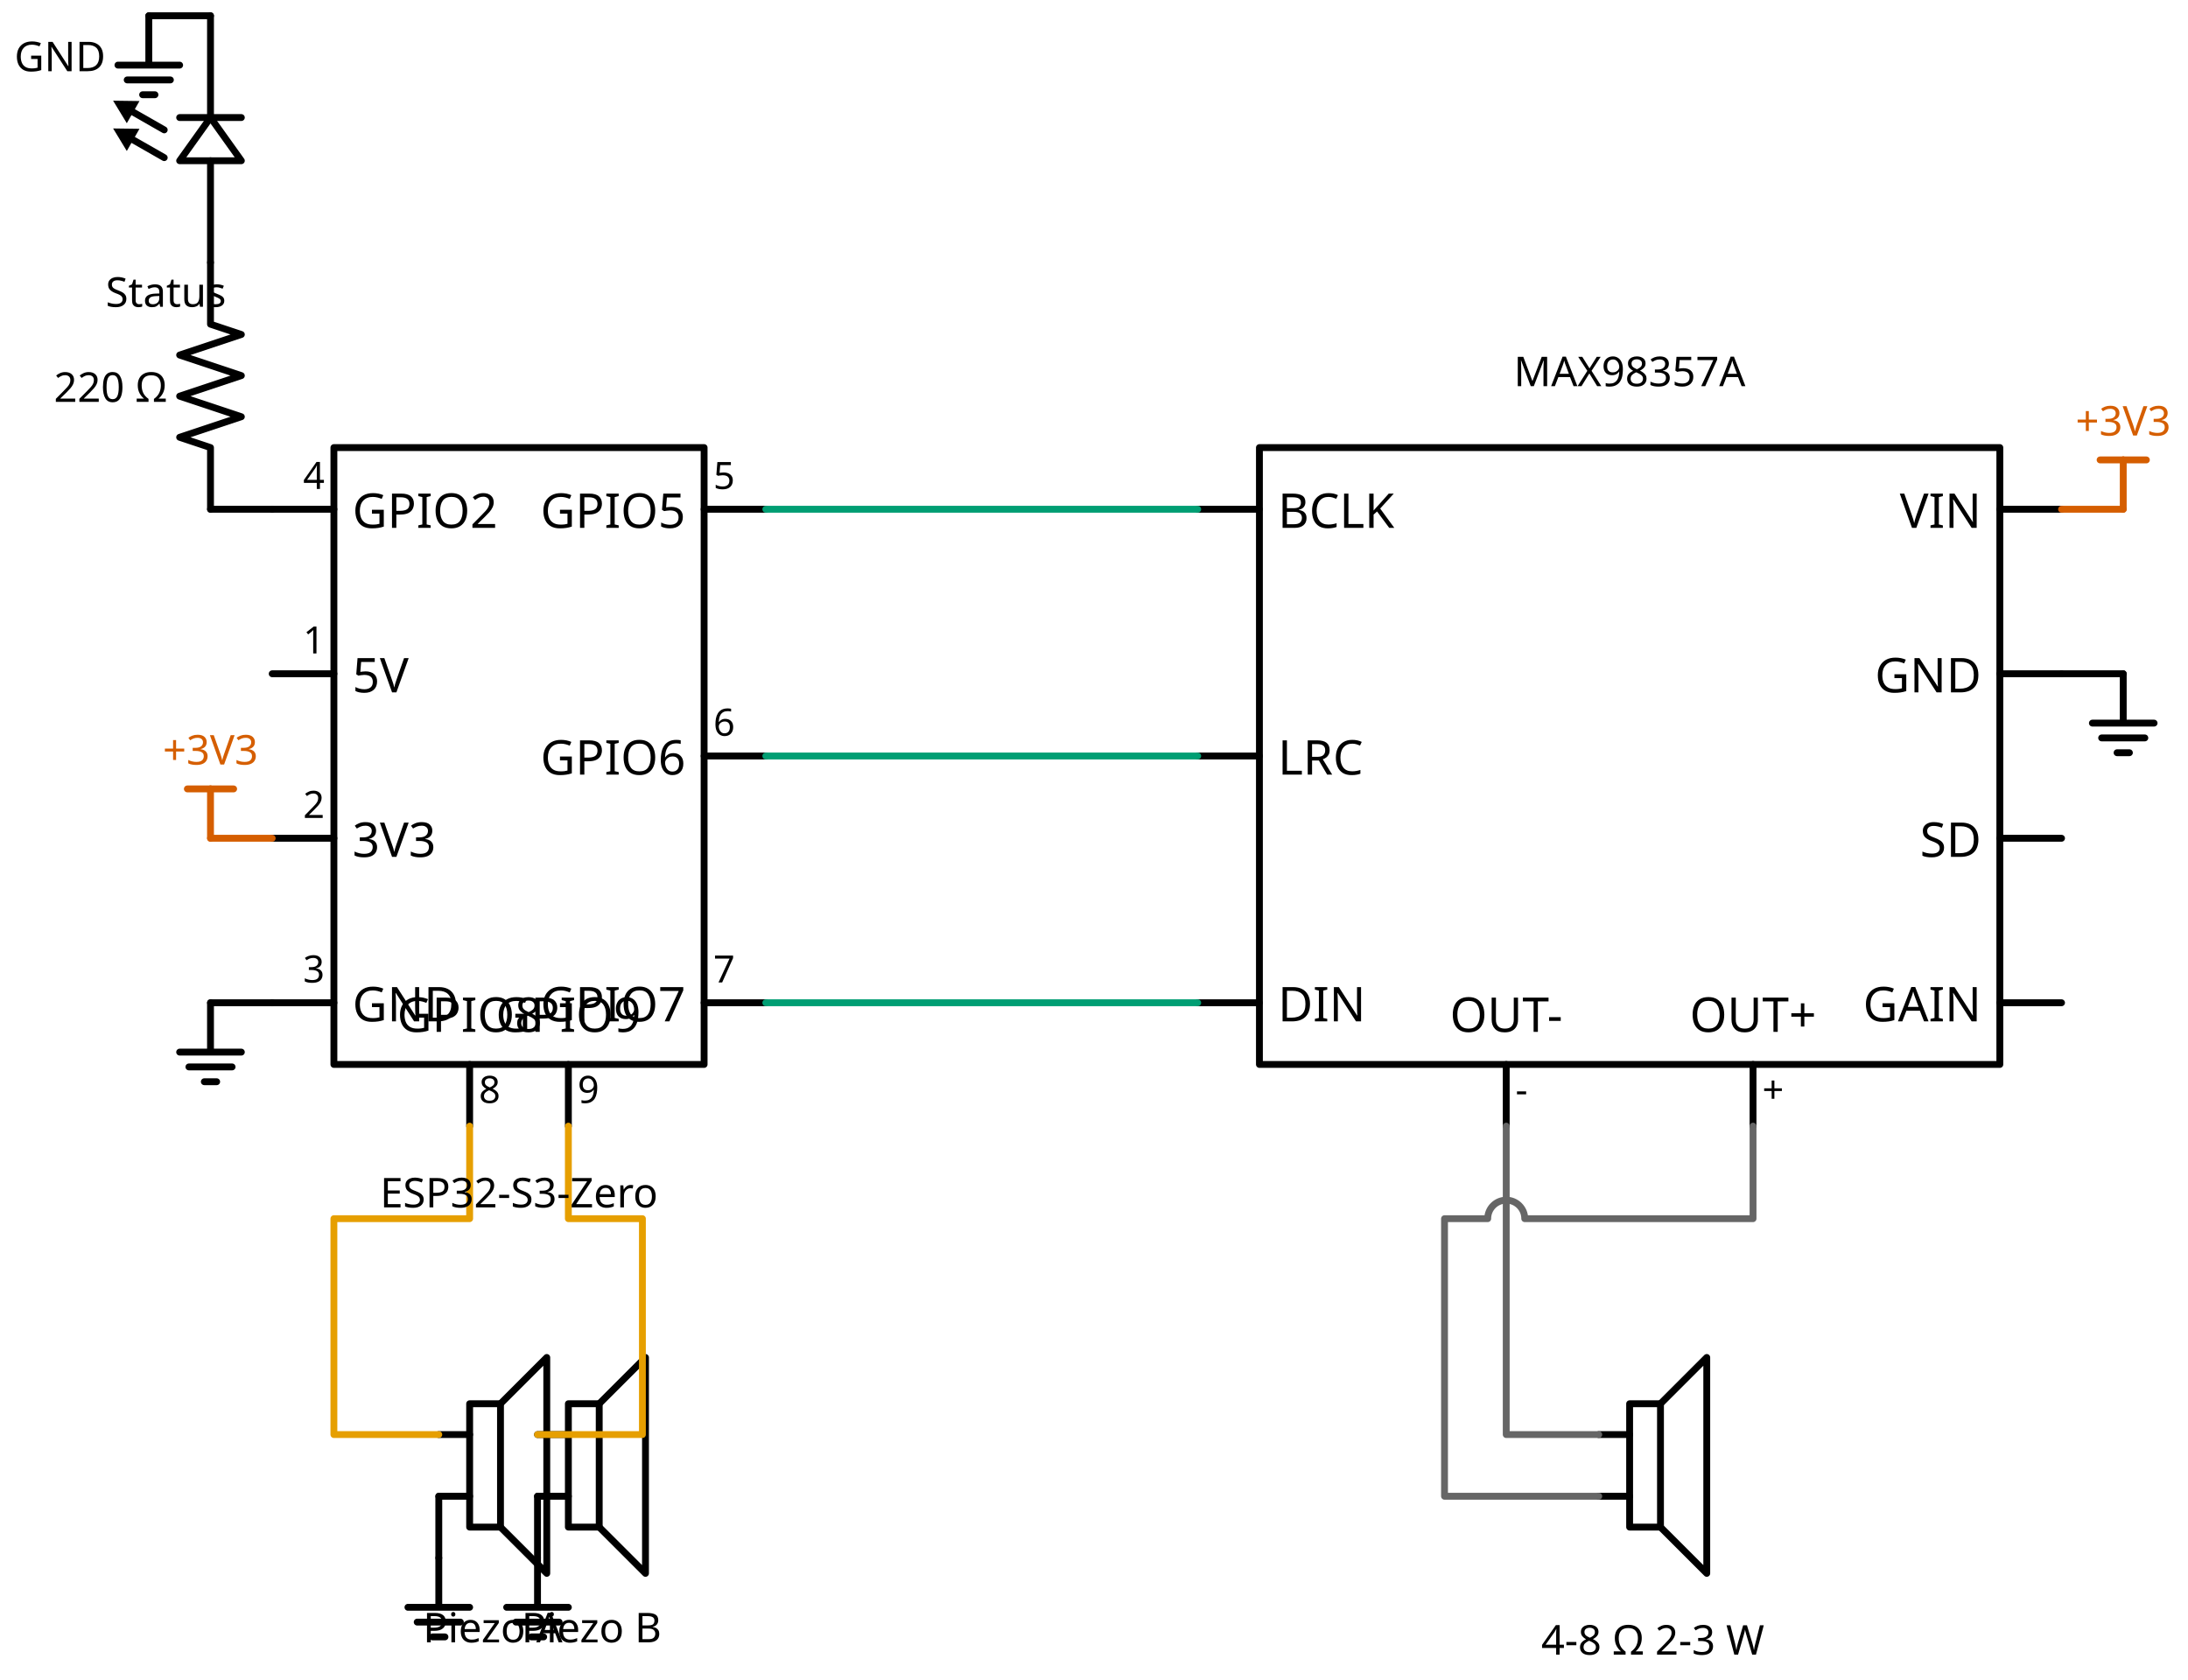
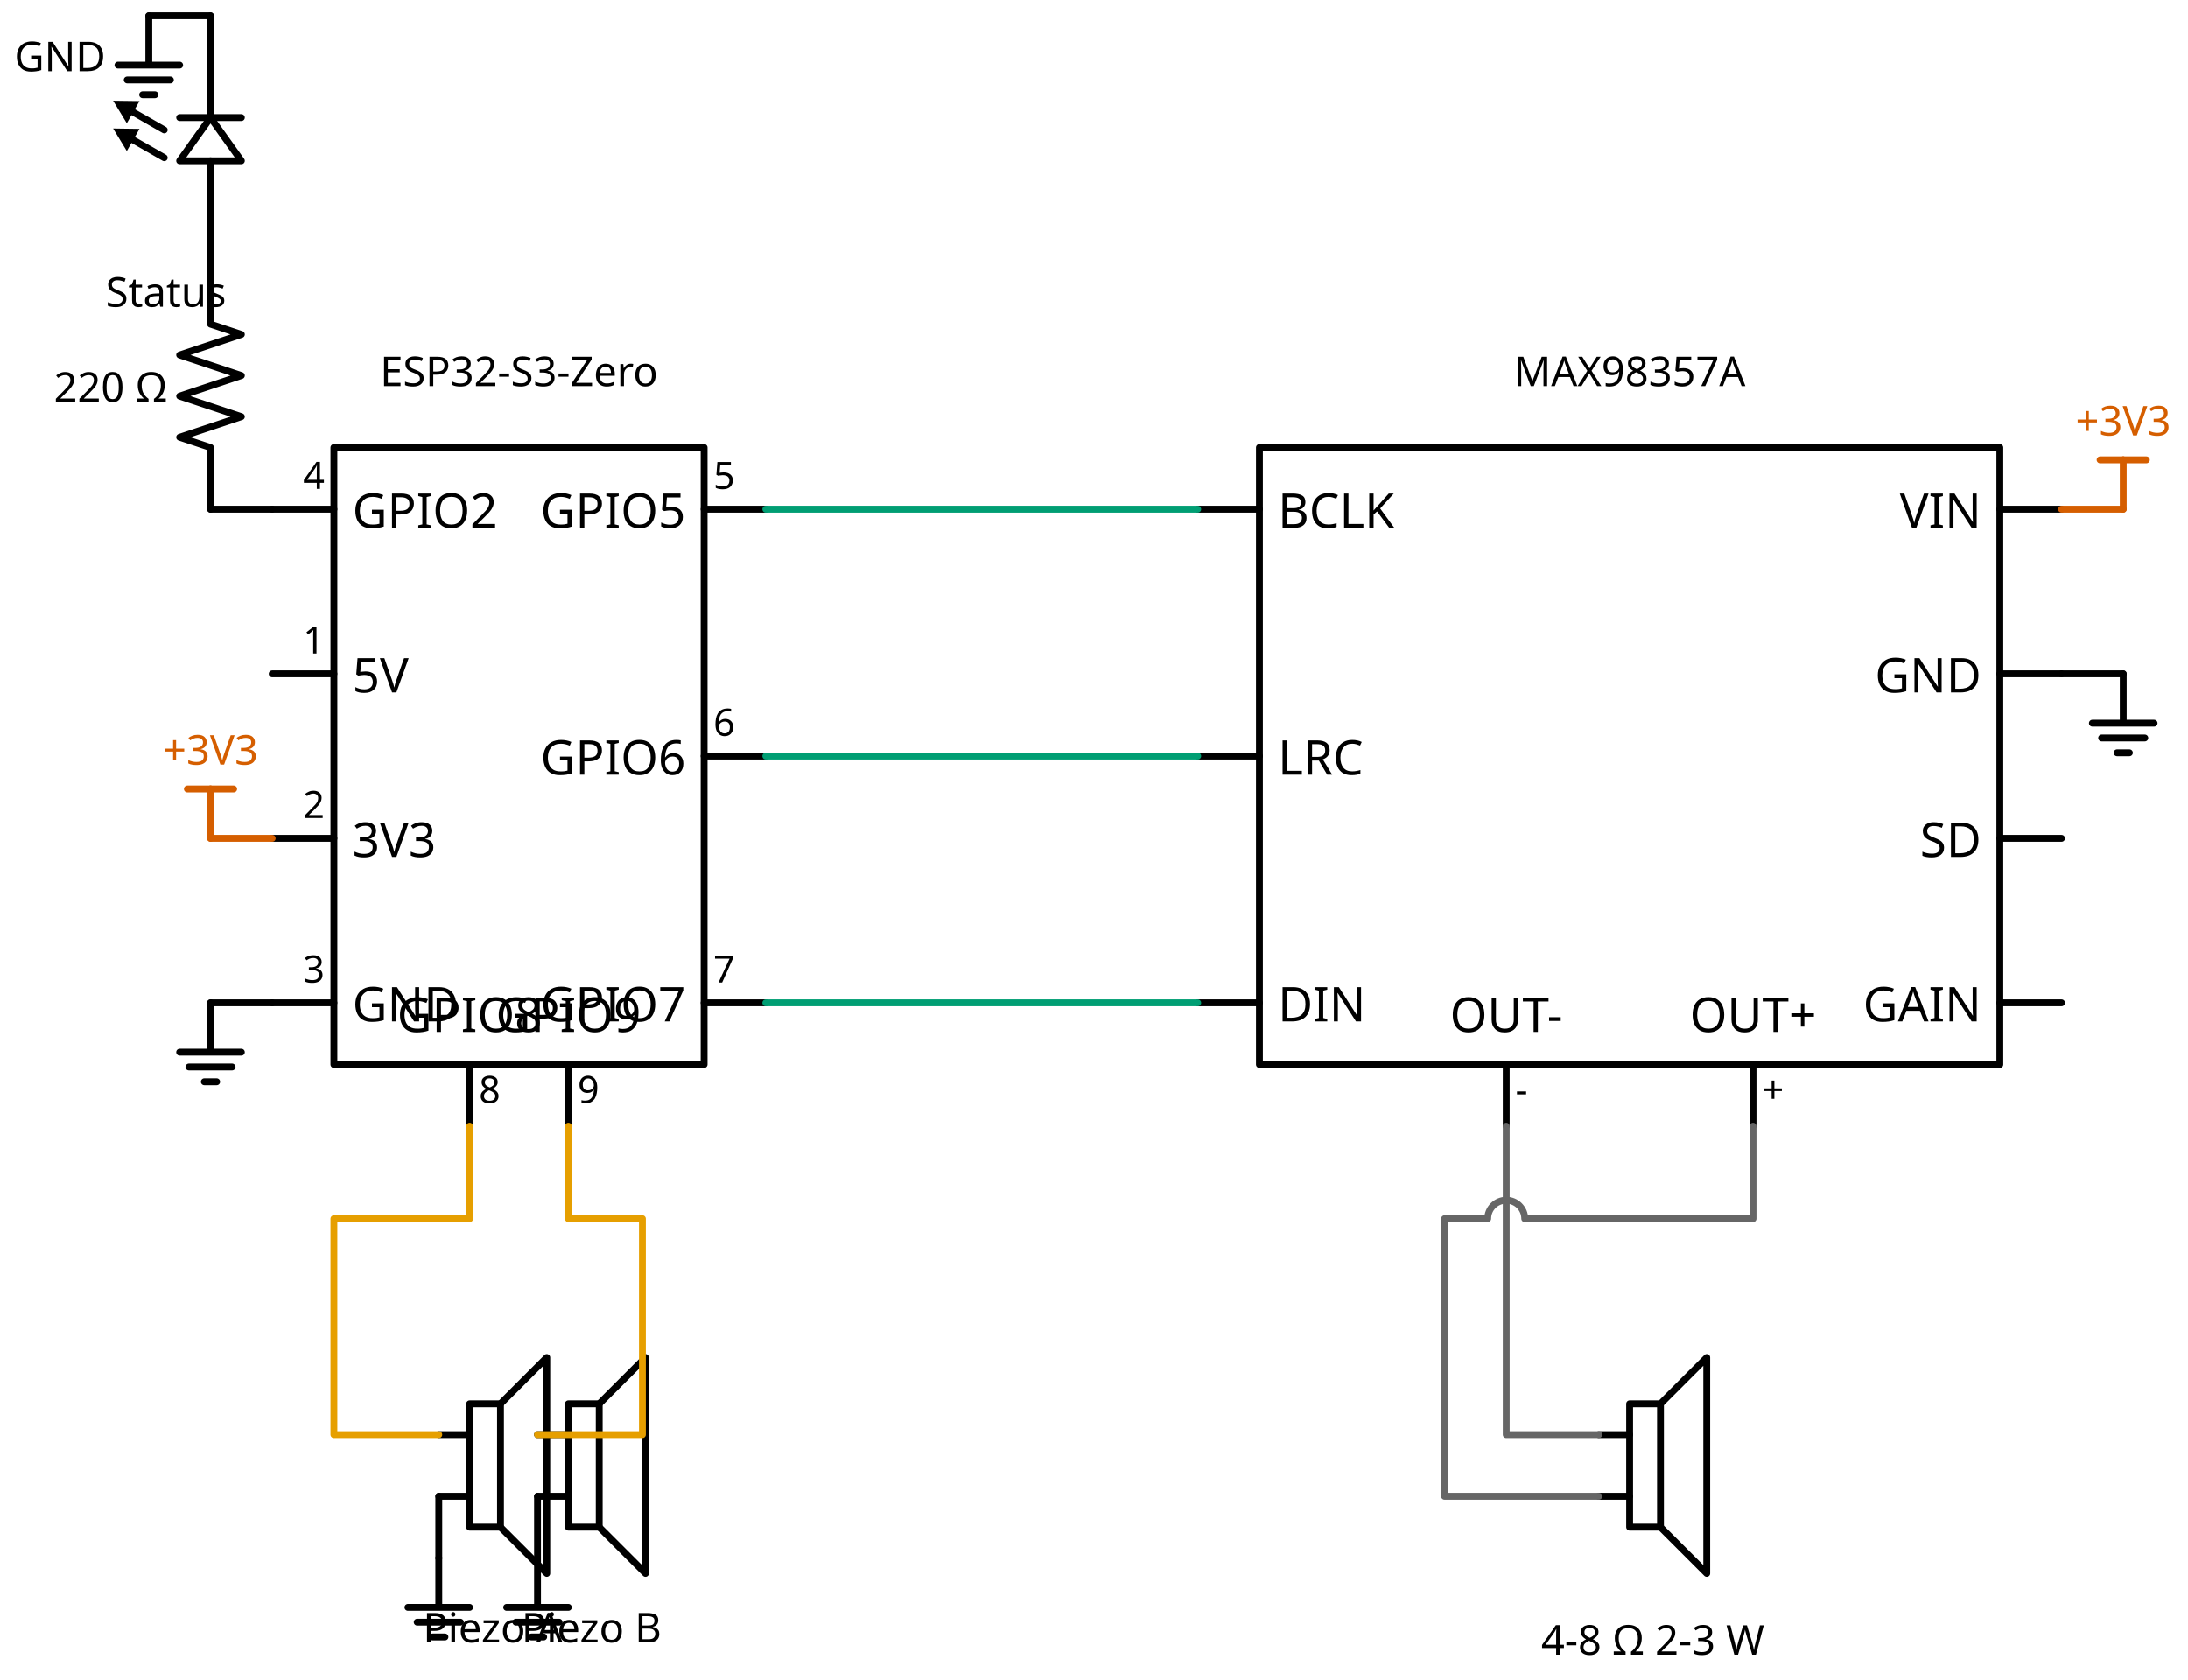
<svg xmlns="http://www.w3.org/2000/svg" xml:lang="en" height="490.1pt" width="638.3pt" viewBox="-97.408 -310.6 638.3 490.1">
  <polygon points="378,99 378,135 387,135 387,99 " style="stroke:black;fill:none;stroke-width:2.0;stroke-dasharray:-;stroke-linecap:round;stroke-linejoin:round;" />
  <polyline points="387,99 400.5,85.5 400.5,148.5 387,135 " style="stroke:black;fill:none;stroke-width:2.0;stroke-dasharray:-;stroke-linecap:round;stroke-linejoin:round;" />
  <polygon points="39.6,99 39.6,135 48.6,135 48.6,99 " style="stroke:black;fill:none;stroke-width:2.0;stroke-dasharray:-;stroke-linecap:round;stroke-linejoin:round;" />
  <polyline points="48.6,99 62.1,85.5 62.1,148.5 48.6,135 " style="stroke:black;fill:none;stroke-width:2.0;stroke-dasharray:-;stroke-linecap:round;stroke-linejoin:round;" />
  <polygon points="68.4,99 68.4,135 77.4,135 77.4,99 " style="stroke:black;fill:none;stroke-width:2.0;stroke-dasharray:-;stroke-linecap:round;stroke-linejoin:round;" />
  <polyline points="77.4,99 90.9,85.5 90.9,148.5 77.4,135 " style="stroke:black;fill:none;stroke-width:2.0;stroke-dasharray:-;stroke-linecap:round;stroke-linejoin:round;" />
  <polygon points="-45,-263.7 -36,-276.3 -27,-263.7 " style="stroke:black;fill:none;stroke-width:2.0;stroke-dasharray:-;stroke-linecap:round;stroke-linejoin:round;" />
  <path d="M 0.0,-0.0 L 108,-0 L 108,-180 L 0,-180 L 0,-0" style="stroke:black;fill:none;stroke-width:2.0;stroke-dasharray:-;stroke-linecap:round;stroke-linejoin:round;" />
  <path d="M 0.0,-18.0 L -18,-18" style="stroke:black;fill:none;stroke-width:2.0;stroke-dasharray:-;stroke-linecap:round;stroke-linejoin:round;" />
  <path d="M 0.0,-66.0 L -18,-66" style="stroke:black;fill:none;stroke-width:2.0;stroke-dasharray:-;stroke-linecap:round;stroke-linejoin:round;" />
  <path d="M 0.0,-114.0 L -18,-114" style="stroke:black;fill:none;stroke-width:2.0;stroke-dasharray:-;stroke-linecap:round;stroke-linejoin:round;" />
  <path d="M 0.0,-162.0 L -18,-162" style="stroke:black;fill:none;stroke-width:2.0;stroke-dasharray:-;stroke-linecap:round;stroke-linejoin:round;" />
  <path d="M 108.0,-18.0 L 126,-18" style="stroke:black;fill:none;stroke-width:2.0;stroke-dasharray:-;stroke-linecap:round;stroke-linejoin:round;" />
  <path d="M 108.0,-90.0 L 126,-90" style="stroke:black;fill:none;stroke-width:2.0;stroke-dasharray:-;stroke-linecap:round;stroke-linejoin:round;" />
  <path d="M 108.0,-162.0 L 126,-162" style="stroke:black;fill:none;stroke-width:2.0;stroke-dasharray:-;stroke-linecap:round;stroke-linejoin:round;" />
  <path d="M 39.6,-0.0 L 39.6,18" style="stroke:black;fill:none;stroke-width:2.0;stroke-dasharray:-;stroke-linecap:round;stroke-linejoin:round;" />
  <path d="M 68.4,-0.0 L 68.4,18" style="stroke:black;fill:none;stroke-width:2.0;stroke-dasharray:-;stroke-linecap:round;stroke-linejoin:round;" />
  <path d="M 270.0,-0.0 L 486,-0 L 486,-180 L 270,-180 L 270,-0" style="stroke:black;fill:none;stroke-width:2.0;stroke-dasharray:-;stroke-linecap:round;stroke-linejoin:round;" />
  <path d="M 270.0,-18.0 L 252,-18" style="stroke:black;fill:none;stroke-width:2.0;stroke-dasharray:-;stroke-linecap:round;stroke-linejoin:round;" />
  <path d="M 270.0,-90.0 L 252,-90" style="stroke:black;fill:none;stroke-width:2.0;stroke-dasharray:-;stroke-linecap:round;stroke-linejoin:round;" />
  <path d="M 270.0,-162.0 L 252,-162" style="stroke:black;fill:none;stroke-width:2.0;stroke-dasharray:-;stroke-linecap:round;stroke-linejoin:round;" />
  <path d="M 486.0,-18.0 L 504,-18" style="stroke:black;fill:none;stroke-width:2.0;stroke-dasharray:-;stroke-linecap:round;stroke-linejoin:round;" />
  <path d="M 486.0,-66.0 L 504,-66" style="stroke:black;fill:none;stroke-width:2.0;stroke-dasharray:-;stroke-linecap:round;stroke-linejoin:round;" />
  <path d="M 486.0,-114.0 L 504,-114" style="stroke:black;fill:none;stroke-width:2.0;stroke-dasharray:-;stroke-linecap:round;stroke-linejoin:round;" />
  <path d="M 486.0,-162.0 L 504,-162" style="stroke:black;fill:none;stroke-width:2.0;stroke-dasharray:-;stroke-linecap:round;stroke-linejoin:round;" />
  <path d="M 342.0,-0.0 L 342,18" style="stroke:black;fill:none;stroke-width:2.0;stroke-dasharray:-;stroke-linecap:round;stroke-linejoin:round;" />
  <path d="M 414.0,-0.0 L 414,18" style="stroke:black;fill:none;stroke-width:2.0;stroke-dasharray:-;stroke-linecap:round;stroke-linejoin:round;" />
  <path d="M 369.0,108.0 L 378,108" style="stroke:black;fill:none;stroke-width:2.0;stroke-dasharray:-;stroke-linecap:round;stroke-linejoin:round;" />
  <path d="M 369.0,126.0 L 378,126" style="stroke:black;fill:none;stroke-width:2.0;stroke-dasharray:-;stroke-linecap:round;stroke-linejoin:round;" />
  <path d="M 30.6,108.0 L 39.6,108" style="stroke:black;fill:none;stroke-width:2.0;stroke-dasharray:-;stroke-linecap:round;stroke-linejoin:round;" />
  <path d="M 30.6,126.0 L 39.6,126" style="stroke:black;fill:none;stroke-width:2.0;stroke-dasharray:-;stroke-linecap:round;stroke-linejoin:round;" />
  <path d="M 59.4,108.0 L 68.4,108" style="stroke:black;fill:none;stroke-width:2.0;stroke-dasharray:-;stroke-linecap:round;stroke-linejoin:round;" />
  <path d="M 59.4,126.0 L 68.4,126" style="stroke:black;fill:none;stroke-width:2.0;stroke-dasharray:-;stroke-linecap:round;stroke-linejoin:round;" />
  <path d="M -18.0,-66.0 L -27,-66 L -36,-66" style="stroke:#D55E00;fill:none;stroke-width:2.0;stroke-dasharray:-;stroke-linecap:round;stroke-linejoin:round;" />
  <path d="M -36.0,-66.0 L -36,-80.4" style="stroke:#D55E00;fill:none;stroke-width:2.0;stroke-dasharray:-;stroke-linecap:round;stroke-linejoin:round;" />
  <path d="M -36.0,-80.4 L -42.75,-80.4" style="stroke:#D55E00;fill:none;stroke-width:2.0;stroke-dasharray:-;stroke-linecap:round;stroke-linejoin:round;" />
  <path d="M -36.0,-80.4 L -29.25,-80.4" style="stroke:#D55E00;fill:none;stroke-width:2.0;stroke-dasharray:-;stroke-linecap:round;stroke-linejoin:round;" />
  <path d="M -18.0,-18.0 L -27,-18 L -36,-18" style="stroke:#000000;fill:none;stroke-width:2.0;stroke-dasharray:-;stroke-linecap:round;stroke-linejoin:round;" />
  <path d="M -36.0,-18 L -36,-3.6 L -45,-3.6 L -27,-3.6 M -42.3,0.72 L -29.7,0.72 M -37.8,5.04 L -34.2,5.04" style="stroke:#000000;fill:none;stroke-width:2.0;stroke-dasharray:-;stroke-linecap:round;stroke-linejoin:round;" />
  <path d="M 504.0,-162.0 L 513,-162 L 522,-162" style="stroke:#D55E00;fill:none;stroke-width:2.0;stroke-dasharray:-;stroke-linecap:round;stroke-linejoin:round;" />
  <path d="M 522.0,-162.0 L 522,-176.4" style="stroke:#D55E00;fill:none;stroke-width:2.0;stroke-dasharray:-;stroke-linecap:round;stroke-linejoin:round;" />
  <path d="M 522.0,-176.4 L 515.25,-176.4" style="stroke:#D55E00;fill:none;stroke-width:2.0;stroke-dasharray:-;stroke-linecap:round;stroke-linejoin:round;" />
  <path d="M 522.0,-176.4 L 528.75,-176.4" style="stroke:#D55E00;fill:none;stroke-width:2.0;stroke-dasharray:-;stroke-linecap:round;stroke-linejoin:round;" />
  <path d="M 504.0,-114.0 L 513,-114 L 522,-114" style="stroke:#000000;fill:none;stroke-width:2.0;stroke-dasharray:-;stroke-linecap:round;stroke-linejoin:round;" />
  <path d="M 522.0,-114.0 L 522,-99.6 L 513,-99.6 L 531,-99.6 M 515.7,-95.28 L 528.3,-95.28 M 520.2,-90.96 L 523.8,-90.96" style="stroke:#000000;fill:none;stroke-width:2.0;stroke-dasharray:-;stroke-linecap:round;stroke-linejoin:round;" />
  <path d="M -18.0,-162.0 L -27,-162 L -36,-162" style="stroke:black;fill:none;stroke-width:2.0;stroke-dasharray:-;stroke-linecap:round;stroke-linejoin:round;" />
  <path d="M -36.0,-162.0 L -36,-180 L -45,-183 L -27,-189 L -45,-195 L -27,-201 L -45,-207 L -27,-213 L -36,-216 L -36,-234" style="stroke:black;fill:none;stroke-width:2.0;stroke-dasharray:-;stroke-linecap:round;stroke-linejoin:round;" />
  <path d="M -36,-234.0 L -36,-263.7 M -45,-276.3 L -27,-276.3 M -36,-276.3 L -36,-306" style="stroke:black;fill:none;stroke-width:2.0;stroke-dasharray:-;stroke-linecap:round;stroke-linejoin:round;" />
  <path d="M -49.5,-272.7 L -58.999,-278.128" style="stroke:black;fill:none;stroke-width:2.0;stroke-dasharray:-;stroke-linecap:round;stroke-linejoin:round;" />
  <path d="M -63.514 -280.708 L -57.57 -280.628 L -60.428 -275.627 Z" style="stroke:black;fill:black;stroke-linecap:butt;stroke-linejoin:miter;" />
  <path d="M -49.5,-264.6 L -58.999,-270.028" style="stroke:black;fill:none;stroke-width:2.0;stroke-dasharray:-;stroke-linecap:round;stroke-linejoin:round;" />
  <path d="M -63.514 -272.608 L -57.57 -272.528 L -60.428 -267.527 Z" style="stroke:black;fill:black;stroke-linecap:butt;stroke-linejoin:miter;" />
  <path d="M -36,-306.0 L -45,-306 L -54,-306" style="stroke:#000000;fill:none;stroke-width:2.0;stroke-dasharray:-;stroke-linecap:round;stroke-linejoin:round;" />
  <path d="M -54,-306.0 L -54,-291.6 L -63,-291.6 L -45,-291.6 M -60.3,-287.28 L -47.7,-287.28 M -55.8,-282.96 L -52.2,-282.96" style="stroke:#000000;fill:none;stroke-width:2.0;stroke-dasharray:-;stroke-linecap:round;stroke-linejoin:round;" />
  <path d="M 30.6,126.0 L 30.6,135 L 30.6,144" style="stroke:#000000;fill:none;stroke-width:2.0;stroke-dasharray:-;stroke-linecap:round;stroke-linejoin:round;" />
  <path d="M 30.6,144.0 L 30.6,158.4 L 21.6,158.4 L 39.6,158.4 M 24.3,162.72 L 36.9,162.72 M 28.8,167.04 L 32.4,167.04" style="stroke:#000000;fill:none;stroke-width:2.0;stroke-dasharray:-;stroke-linecap:round;stroke-linejoin:round;" />
  <path d="M 59.4,126.0 L 59.4,135 L 59.4,144" style="stroke:#000000;fill:none;stroke-width:2.0;stroke-dasharray:-;stroke-linecap:round;stroke-linejoin:round;" />
  <path d="M 59.4,144.0 L 59.4,158.4 L 50.4,158.4 L 68.4,158.4 M 53.1,162.72 L 65.7,162.72 M 57.6,167.04 L 61.2,167.04" style="stroke:#000000;fill:none;stroke-width:2.0;stroke-dasharray:-;stroke-linecap:round;stroke-linejoin:round;" />
  <path d="M 126 -162 L 252 -162" style="stroke:#009E73;fill:none;stroke-width:2.0;stroke-dasharray:-;stroke-linecap:round;stroke-linejoin:round;" />
  <path d="M 126 -90 L 252 -90" style="stroke:#009E73;fill:none;stroke-width:2.0;stroke-dasharray:-;stroke-linecap:round;stroke-linejoin:round;" />
  <path d="M 126 -18 L 252 -18" style="stroke:#009E73;fill:none;stroke-width:2.0;stroke-dasharray:-;stroke-linecap:round;stroke-linejoin:round;" />
  <path d="M 342 18 L 342 108 L 369 108" style="stroke:#666666;fill:none;stroke-width:2.0;stroke-dasharray:-;stroke-linecap:round;stroke-linejoin:round;" />
  <path d="M 414 18 L 414 45 L 347.4 45 C 347.4 42.018 344.982 39.6 342 39.6 C 339.018 39.6 336.6 42.018 336.6 45 L 324 45 L 324 126 L 369 126" style="stroke:#666666;fill:none;stroke-width:2.0;stroke-dasharray:-;stroke-linecap:round;stroke-linejoin:round;" />
  <path d="M 39.6 18 L 39.6 45 L 0 45 L 0 108 L 30.6 108" style="stroke:#E69F00;fill:none;stroke-width:2.0;stroke-dasharray:-;stroke-linecap:round;stroke-linejoin:round;" />
  <path d="M 68.4 18 L 68.4 45 L 90 45 L 90 108 L 59.4 108" style="stroke:#E69F00;fill:none;stroke-width:2.0;stroke-dasharray:-;stroke-linecap:round;stroke-linejoin:round;" />
  <text x="-2.7" y="-31.7" dominant-baseline="ideographic" fill="black" font-size="11" font-family="sans" text-anchor="end">
    <tspan x="-2.7" dy="11">3</tspan>
  </text>
  <text x="5.4" y="-32.0" dominant-baseline="central" fill="black" font-size="14" font-family="sans" text-anchor="start">
    <tspan x="5.4" dy="14">GND</tspan>
  </text>
  <text x="-2.7" y="-79.7" dominant-baseline="ideographic" fill="black" font-size="11" font-family="sans" text-anchor="end">
    <tspan x="-2.7" dy="11">2</tspan>
  </text>
  <text x="5.4" y="-80.0" dominant-baseline="central" fill="black" font-size="14" font-family="sans" text-anchor="start">
    <tspan x="5.4" dy="14">3V3</tspan>
  </text>
  <text x="-2.7" y="-127.7" dominant-baseline="ideographic" fill="black" font-size="11" font-family="sans" text-anchor="end">
    <tspan x="-2.7" dy="11">1</tspan>
  </text>
  <text x="5.4" y="-128.0" dominant-baseline="central" fill="black" font-size="14" font-family="sans" text-anchor="start">
    <tspan x="5.4" dy="14">5V</tspan>
  </text>
  <text x="-2.7" y="-175.7" dominant-baseline="ideographic" fill="black" font-size="11" font-family="sans" text-anchor="end">
    <tspan x="-2.7" dy="11">4</tspan>
  </text>
  <text x="5.4" y="-176.0" dominant-baseline="central" fill="black" font-size="14" font-family="sans" text-anchor="start">
    <tspan x="5.4" dy="14">GPIO2</tspan>
  </text>
  <text x="110.7" y="-31.7" dominant-baseline="ideographic" fill="black" font-size="11" font-family="sans" text-anchor="start">
    <tspan x="110.7" dy="11">7</tspan>
  </text>
  <text x="102.6" y="-32.0" dominant-baseline="central" fill="black" font-size="14" font-family="sans" text-anchor="end">
    <tspan x="102.6" dy="14">GPIO7</tspan>
  </text>
  <text x="110.7" y="-103.7" dominant-baseline="ideographic" fill="black" font-size="11" font-family="sans" text-anchor="start">
    <tspan x="110.7" dy="11">6</tspan>
  </text>
  <text x="102.6" y="-104.0" dominant-baseline="central" fill="black" font-size="14" font-family="sans" text-anchor="end">
    <tspan x="102.6" dy="14">GPIO6</tspan>
  </text>
  <text x="110.7" y="-175.7" dominant-baseline="ideographic" fill="black" font-size="11" font-family="sans" text-anchor="start">
    <tspan x="110.7" dy="11">5</tspan>
  </text>
  <text x="102.6" y="-176.0" dominant-baseline="central" fill="black" font-size="14" font-family="sans" text-anchor="end">
    <tspan x="102.6" dy="14">GPIO5</tspan>
  </text>
  <text x="42.3" y="-8.3" dominant-baseline="hanging" fill="black" font-size="11" font-family="sans" text-anchor="start">
    <tspan x="42.3" dy="11">8</tspan>
  </text>
  <text x="39.6" y="-19.4" dominant-baseline="ideographic" fill="black" font-size="14" font-family="sans" text-anchor="middle">
    <tspan x="39.6" dy="14">GPIO8</tspan>
  </text>
  <text x="71.1" y="-8.3" dominant-baseline="hanging" fill="black" font-size="11" font-family="sans" text-anchor="start">
    <tspan x="71.1" dy="11">9</tspan>
  </text>
  <text x="68.4" y="-19.4" dominant-baseline="ideographic" fill="black" font-size="14" font-family="sans" text-anchor="middle">
    <tspan x="68.4" dy="14">GPIO9</tspan>
  </text>
-   <text x="54.0" y="20.4" dominant-baseline="hanging" fill="black" font-size="12" font-family="sans" text-anchor="middle">
+   <text x="54.0" y="-206.4" dominant-baseline="ideographic" fill="black" font-size="12" font-family="sans" text-anchor="middle">
    <tspan x="54.0" dy="12">ESP32-S3-Zero</tspan>
  </text>
  <text x="275.4" y="-32.0" dominant-baseline="central" fill="black" font-size="14" font-family="sans" text-anchor="start">
    <tspan x="275.4" dy="14">DIN</tspan>
  </text>
  <text x="275.4" y="-104.0" dominant-baseline="central" fill="black" font-size="14" font-family="sans" text-anchor="start">
    <tspan x="275.4" dy="14">LRC</tspan>
  </text>
  <text x="275.4" y="-176.0" dominant-baseline="central" fill="black" font-size="14" font-family="sans" text-anchor="start">
    <tspan x="275.4" dy="14">BCLK</tspan>
  </text>
  <text x="480.6" y="-32.0" dominant-baseline="central" fill="black" font-size="14" font-family="sans" text-anchor="end">
    <tspan x="480.6" dy="14">GAIN</tspan>
  </text>
  <text x="480.6" y="-80.0" dominant-baseline="central" fill="black" font-size="14" font-family="sans" text-anchor="end">
    <tspan x="480.6" dy="14">SD</tspan>
  </text>
  <text x="480.6" y="-128.0" dominant-baseline="central" fill="black" font-size="14" font-family="sans" text-anchor="end">
    <tspan x="480.6" dy="14">GND</tspan>
  </text>
  <text x="480.6" y="-176.0" dominant-baseline="central" fill="black" font-size="14" font-family="sans" text-anchor="end">
    <tspan x="480.6" dy="14">VIN</tspan>
  </text>
  <text x="344.7" y="-8.3" dominant-baseline="hanging" fill="black" font-size="11" font-family="sans" text-anchor="start">
    <tspan x="344.7" dy="11">-</tspan>
  </text>
  <text x="342.0" y="-19.4" dominant-baseline="ideographic" fill="black" font-size="14" font-family="sans" text-anchor="middle">
    <tspan x="342.0" dy="14">OUT-</tspan>
  </text>
  <text x="416.7" y="-8.3" dominant-baseline="hanging" fill="black" font-size="11" font-family="sans" text-anchor="start">
    <tspan x="416.7" dy="11">+</tspan>
  </text>
  <text x="414.0" y="-19.4" dominant-baseline="ideographic" fill="black" font-size="14" font-family="sans" text-anchor="middle">
    <tspan x="414.0" dy="14">OUT+</tspan>
  </text>
  <text x="378.0" y="-206.4" dominant-baseline="ideographic" fill="black" font-size="12" font-family="sans" text-anchor="middle">
    <tspan x="378.0" dy="12">MAX98357A</tspan>
  </text>
  <text x="384.75" y="150.9" dominant-baseline="hanging" fill="black" font-size="12" font-family="sans" text-anchor="middle">
    <tspan x="384.75" dy="12">4-8 Ω  2-3 W</tspan>
  </text>
  <text x="46.35" y="147.3" dominant-baseline="hanging" fill="black" font-size="12" font-family="sans" text-anchor="middle">
    <tspan x="46.35" dy="12">Piezo A</tspan>
  </text>
  <text x="75.15" y="147.3" dominant-baseline="hanging" fill="black" font-size="12" font-family="sans" text-anchor="middle">
    <tspan x="75.15" dy="12">Piezo B</tspan>
  </text>
  <text x="-36.0" y="-96" dominant-baseline="ideographic" fill="#D55E00" font-size="12" font-family="sans" text-anchor="middle">
    <tspan x="-36.0" dy="12">+3V3</tspan>
  </text>
  <text x="522.0" y="-192.0" dominant-baseline="ideographic" fill="#D55E00" font-size="12" font-family="sans" text-anchor="middle">
    <tspan x="522.0" dy="12">+3V3</tspan>
  </text>
  <text x="-48.6" y="-210.0" dominant-baseline="central" fill="black" font-size="12" font-family="sans" text-anchor="end">
    <tspan x="-48.6" dy="12">220 Ω</tspan>
  </text>
  <text x="-49.005" y="-242.4" dominant-baseline="hanging" fill="black" font-size="12" font-family="sans" text-anchor="middle">
    <tspan x="-49.005" dy="12">Status</tspan>
  </text>
  <text x="-66.6" y="-306.48" dominant-baseline="central" fill="#000000" font-size="12" font-family="sans" text-anchor="end">
    <tspan x="-66.6" dy="12">GND</tspan>
  </text>
</svg>
